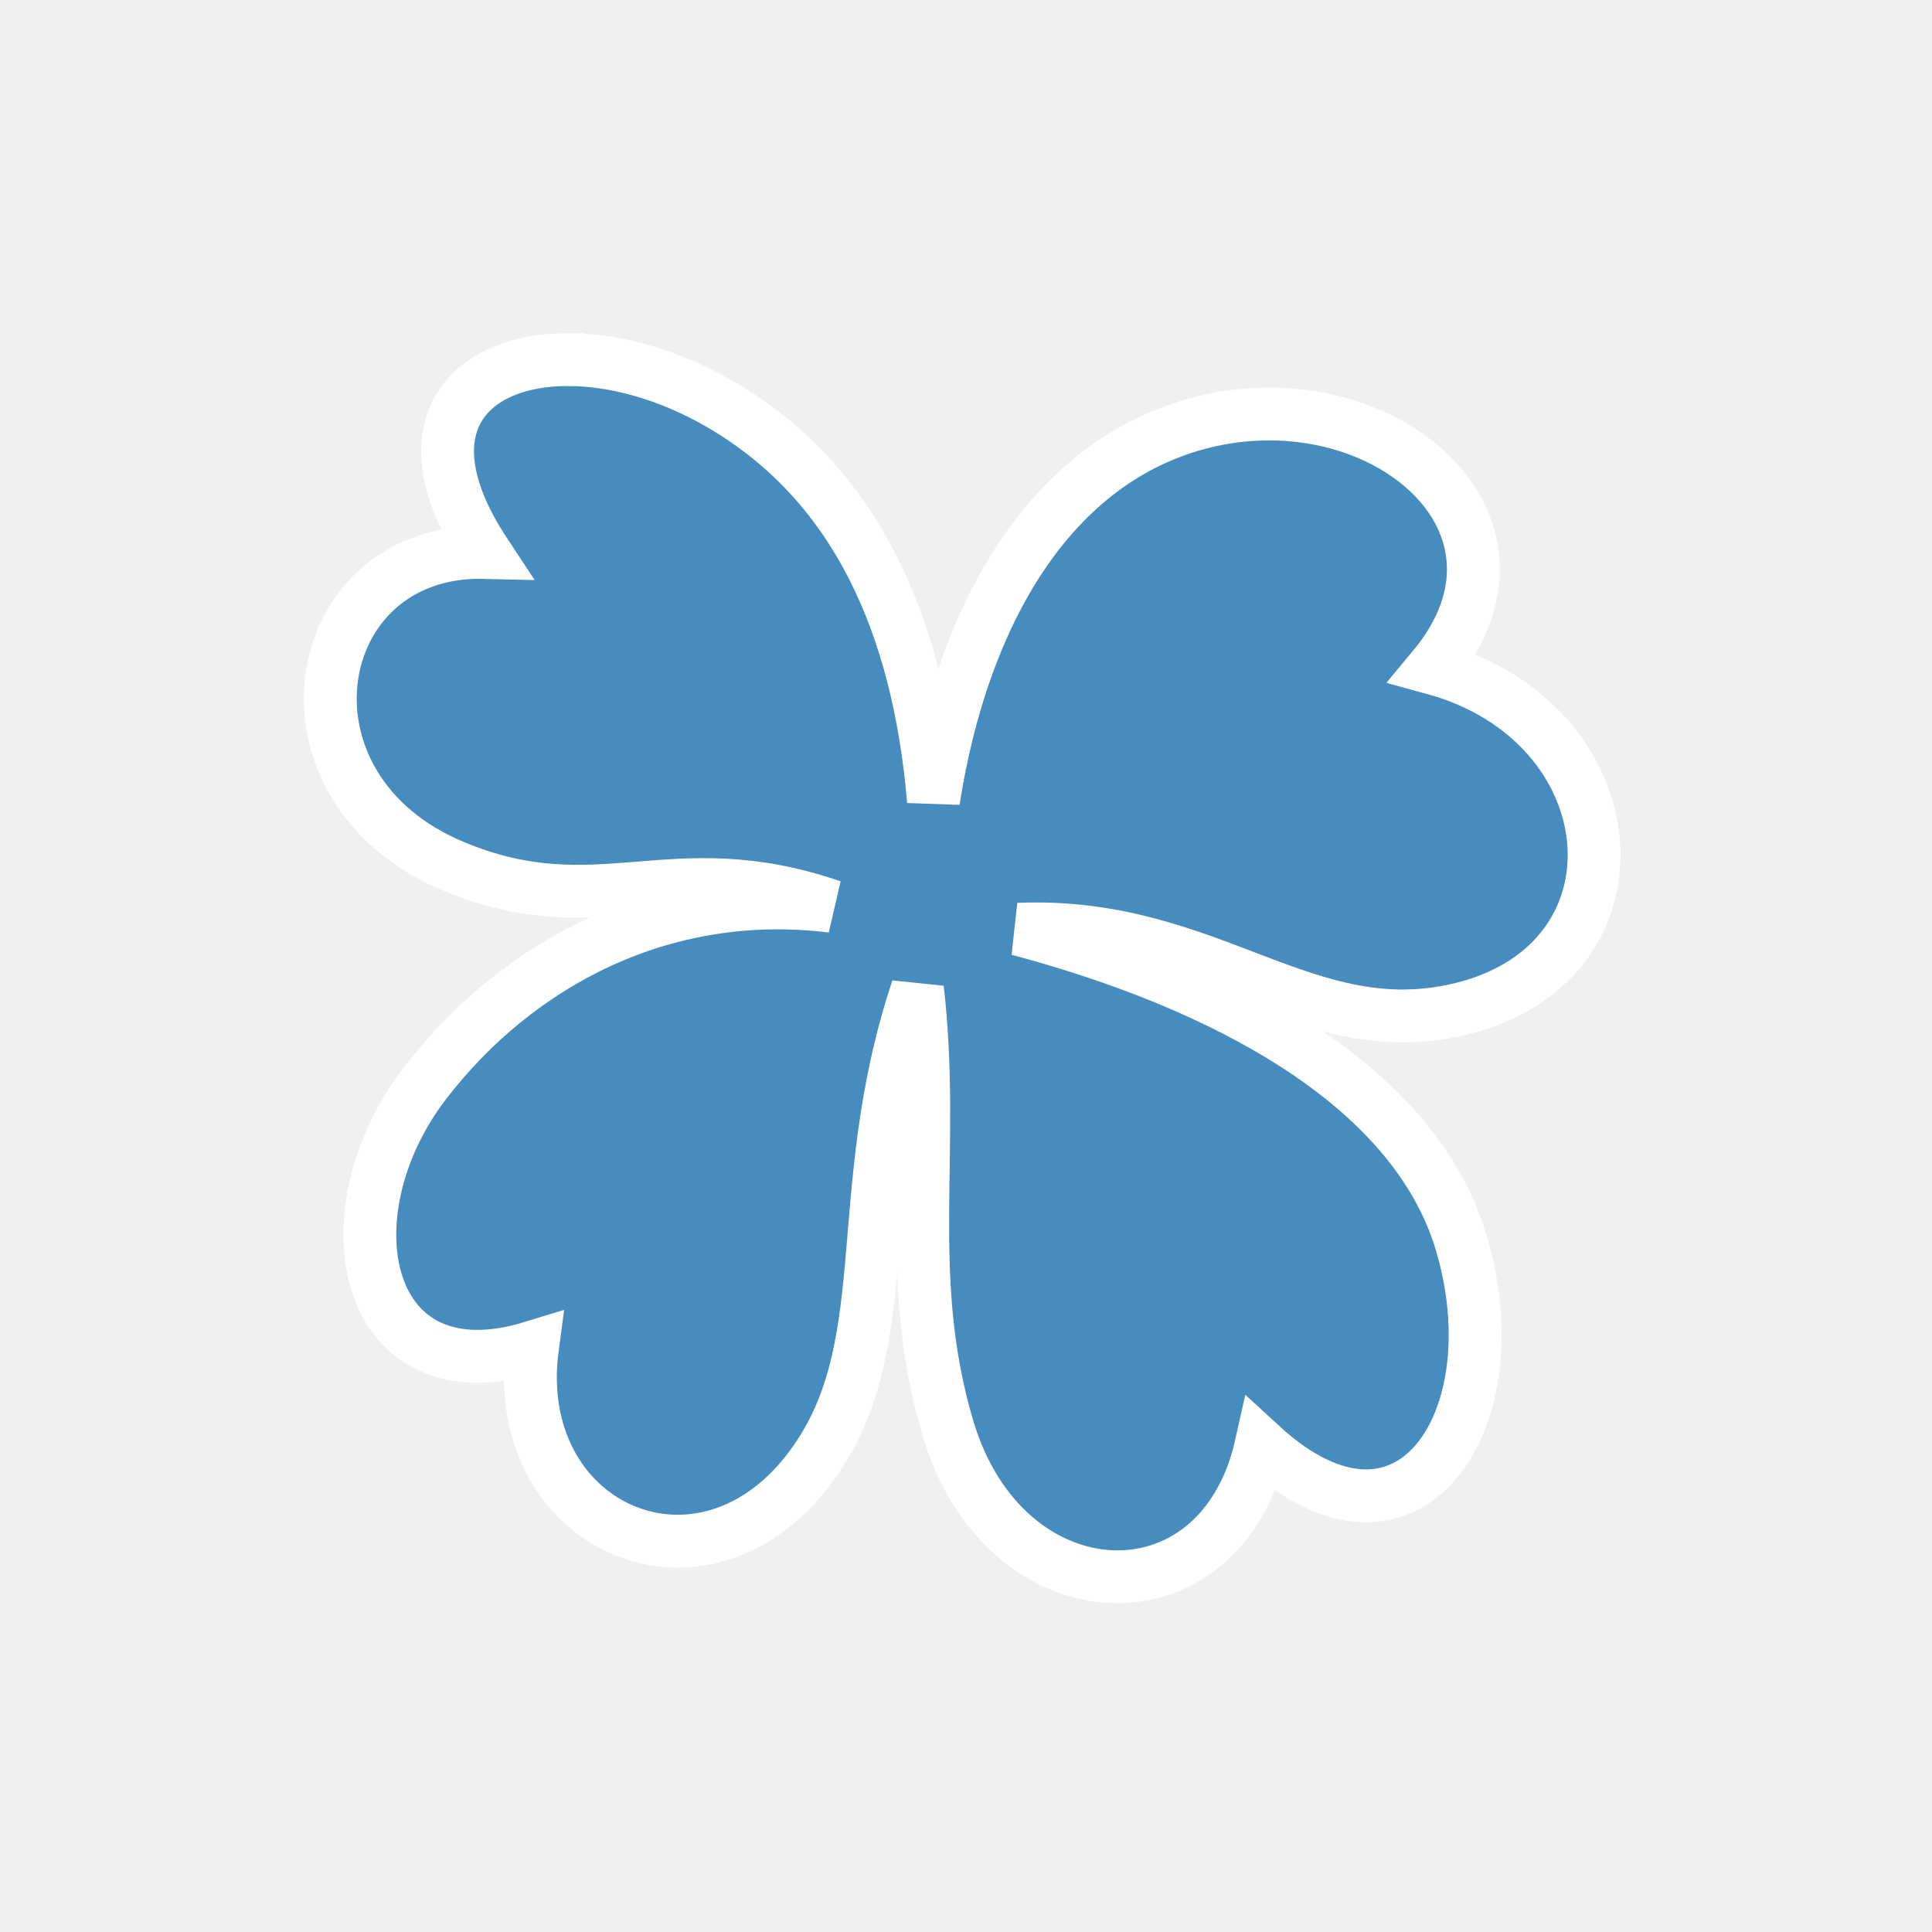
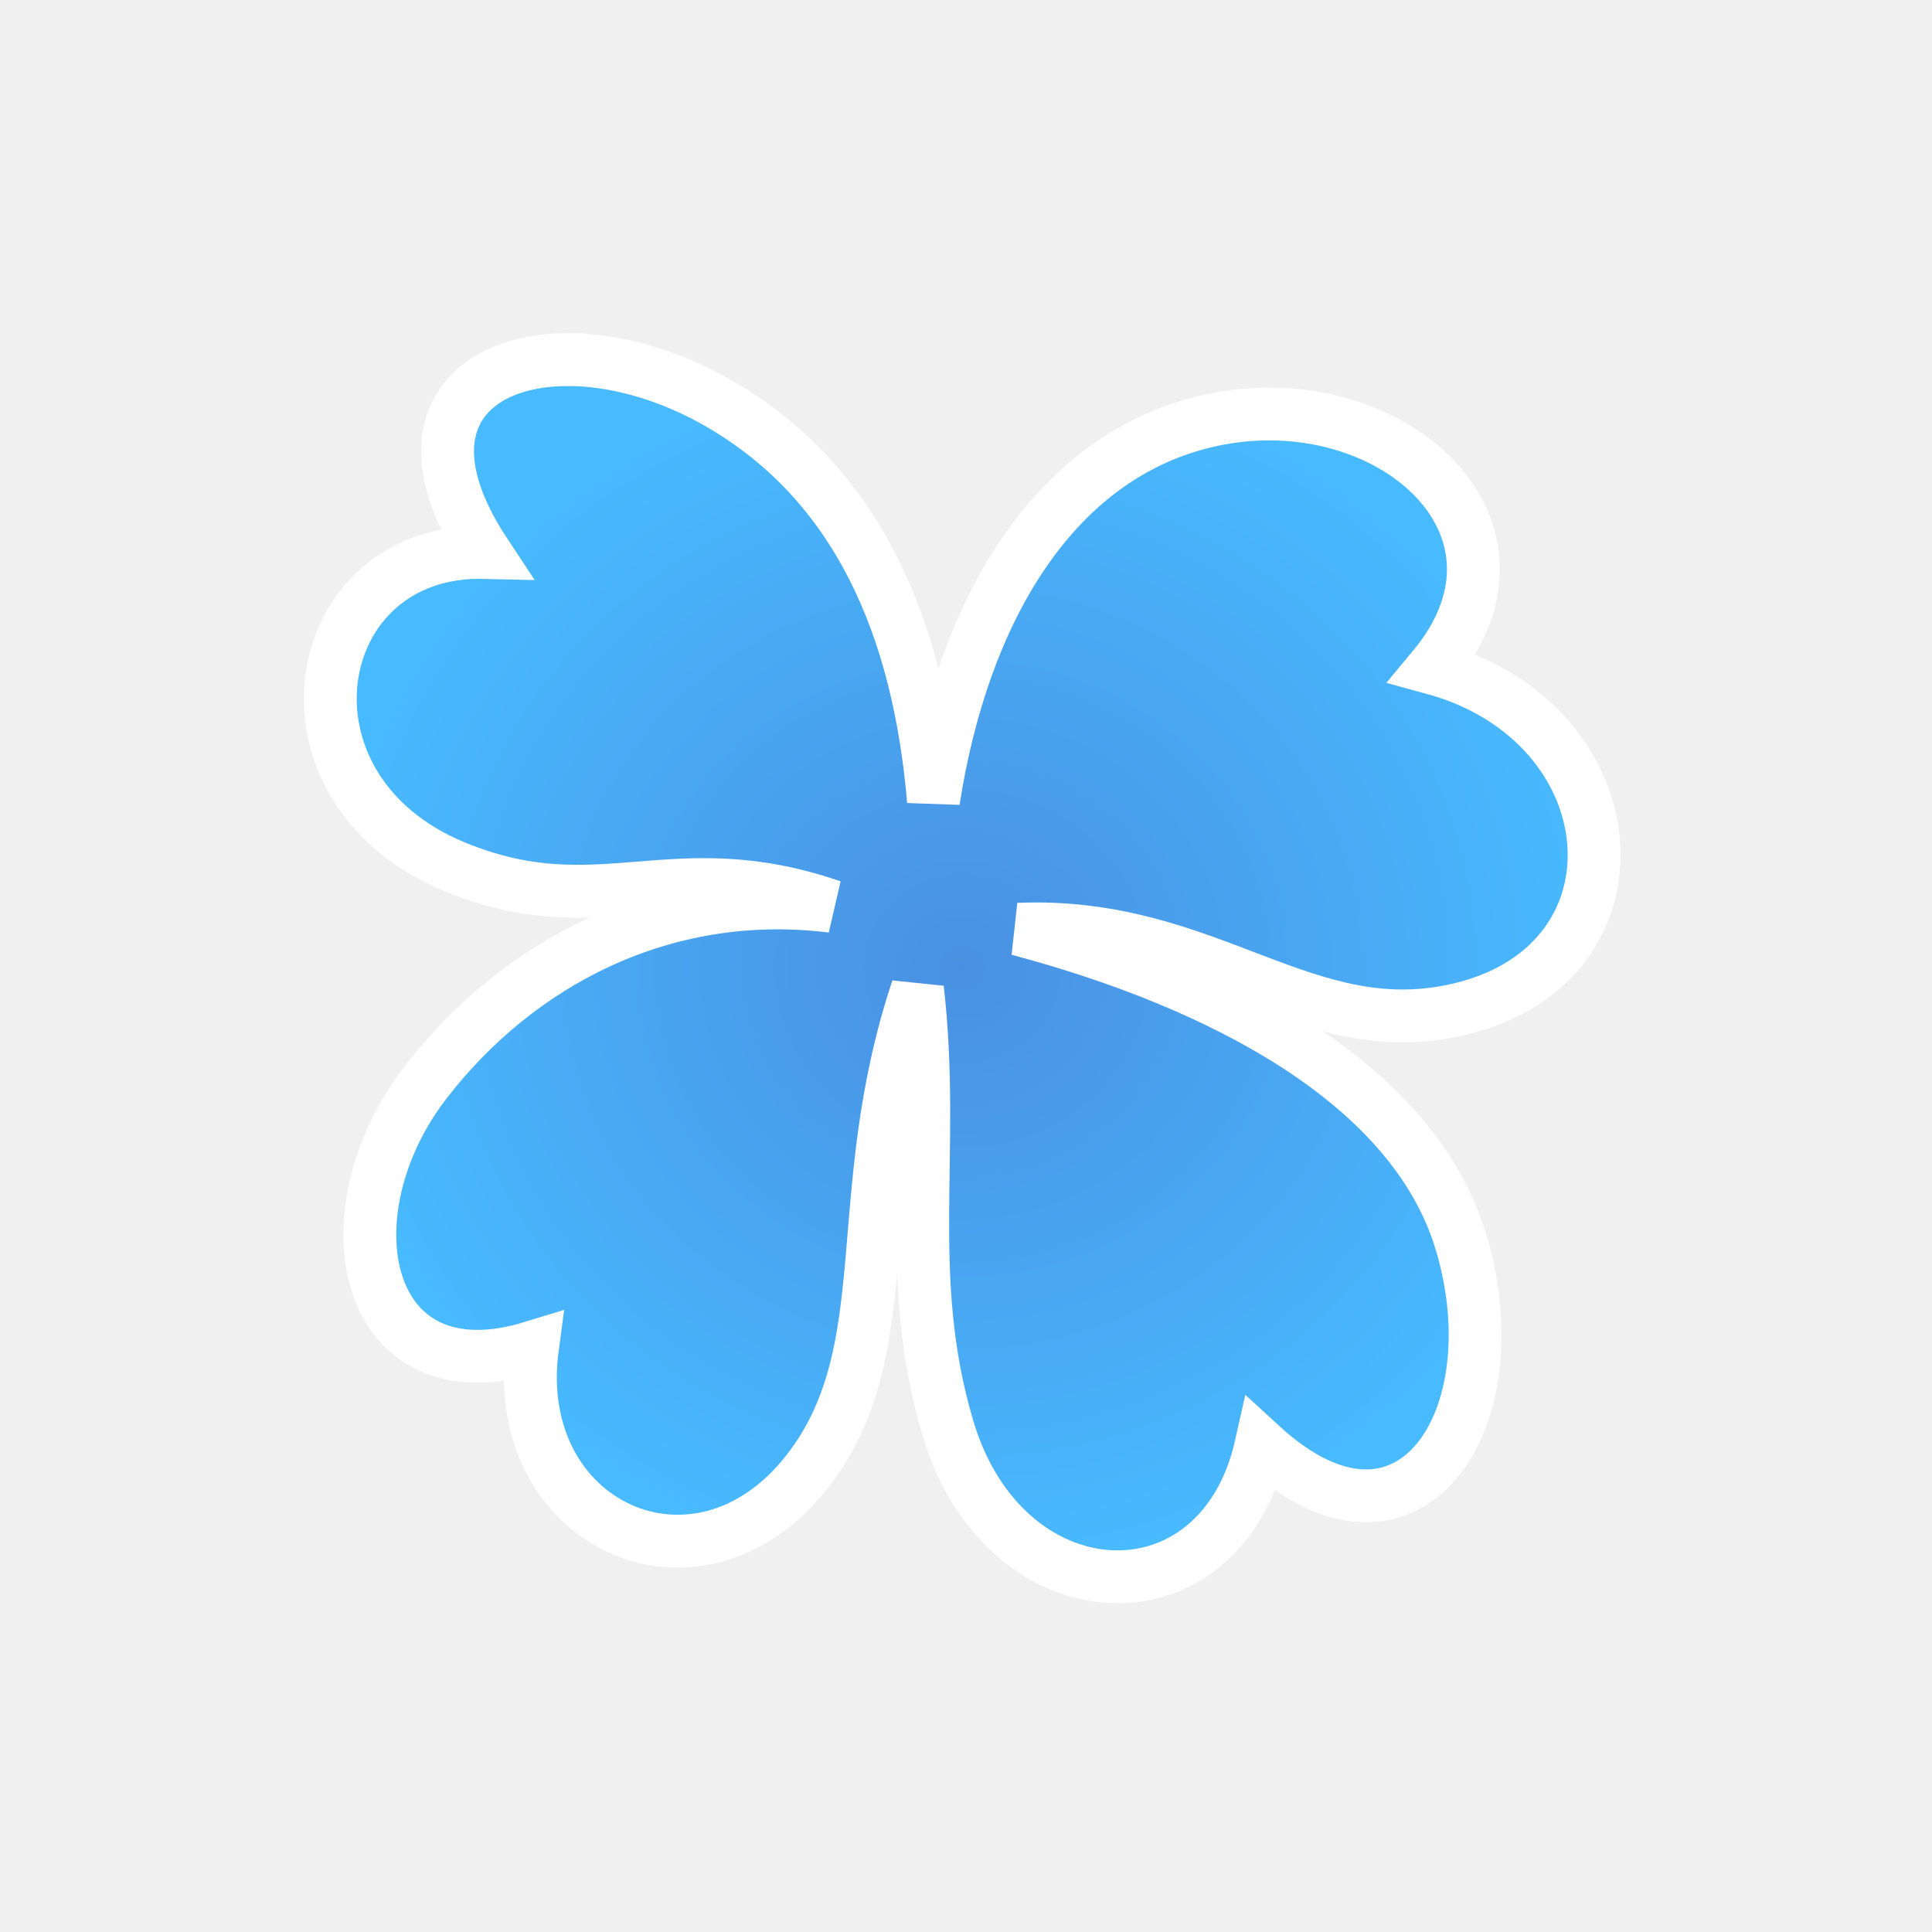
<svg xmlns="http://www.w3.org/2000/svg" style="height: 512px; width: 512px;" viewBox="0 0 512 512">
+   <defs>
+     <radialGradient id="lorc-clover-gradient-0">
+       <stop offset="0%" stop-color="#4c66c5" stop-opacity="1" style="--noir-inline-background-color: #2f4491;" data-noir-inline-background-color="" />
+       <stop offset="100%" stop-color="#4a90e2" stop-opacity="1" style="--noir-inline-background-color: #185397;" data-noir-inline-background-color="" />
+     </radialGradient>
+     <radialGradient id="lorc-clover-gradient-1">
+       <stop offset="0%" stop-color="#4a90e2" stop-opacity="1" style="--noir-inline-background-color: #185397;" data-noir-inline-background-color="" />
+       <stop offset="100%" stop-color="#48baff" stop-opacity="1" style="--noir-inline-background-color: #00629e;" data-noir-inline-background-color="" />
+     </radialGradient>
+     <radialGradient id="lorc-clover-gradient-2">
+       <stop offset="0%" stop-color="#417505" stop-opacity="1" style="--noir-inline-background-color: #345e04;" data-noir-inline-background-color="" />
+       <stop offset="100%" stop-color="#7ed321" stop-opacity="1" style="--noir-inline-background-color: #65a91a;" data-noir-inline-background-color="" />
+     </radialGradient>
+     <radialGradient id="lorc-clover-gradient-3">
+       <stop offset="0%" stop-color="#b57204" stop-opacity="1" style="--noir-inline-background-color: #915b03;" data-noir-inline-background-color="" />
+       <stop offset="100%" stop-color="#f5a623" stop-opacity="1" style="--noir-inline-background-color: #b47308;" data-noir-inline-background-color="" />
+     </radialGradient>
+   </defs>
  <g class="" style="" transform="translate(0,0)">
-     <path d="M105.186 26.426c-38.314.06-62.13 26.334-31.37 72.994C6.192 97.785-9.36 188.75 62.29 218.39c54.838 22.684 82.008-6.012 142.985 15.008-64.015-7.88-119.143 21.696-153.814 66.6-38.507 49.87-24.104 120.148 40.41 100.332-9.024 67.12 62.385 100.137 103.907 47.166 35.793-45.66 15.51-103.756 41.842-182.885 7.1 61.706-5.617 108.762 11.573 166.478 21.393 71.83 103.075 75.605 118.537 6.34 55.84 51.31 95.82-9.41 75.754-76.643-17.993-60.285-90.76-98.2-167.65-118.703 72.808-3.032 108.846 44.51 167.78 30.084 72.446-17.734 64.365-108.426-10.823-128.922 45.767-54.918-19.446-110.047-87.18-93.117-57.113 14.275-90.85 71.977-101.928 143.33-5.55-65.618-28.823-120.138-81.03-150.316-19.64-11.353-40.05-16.74-57.466-16.714z" fill="#478cbf" fill-opacity="1" stroke="#ffffff" stroke-opacity="1" stroke-width="20" transform="translate(76.8, 76.8) scale(0.7, 0.7) rotate(0, 256, 256) skewX(0) skewY(0)" />
+     <path d="M105.186 26.426c-38.314.06-62.13 26.334-31.37 72.994C6.192 97.785-9.36 188.75 62.29 218.39c54.838 22.684 82.008-6.012 142.985 15.008-64.015-7.88-119.143 21.696-153.814 66.6-38.507 49.87-24.104 120.148 40.41 100.332-9.024 67.12 62.385 100.137 103.907 47.166 35.793-45.66 15.51-103.756 41.842-182.885 7.1 61.706-5.617 108.762 11.573 166.478 21.393 71.83 103.075 75.605 118.537 6.34 55.84 51.31 95.82-9.41 75.754-76.643-17.993-60.285-90.76-98.2-167.65-118.703 72.808-3.032 108.846 44.51 167.78 30.084 72.446-17.734 64.365-108.426-10.823-128.922 45.767-54.918-19.446-110.047-87.18-93.117-57.113 14.275-90.85 71.977-101.928 143.33-5.55-65.618-28.823-120.138-81.03-150.316-19.64-11.353-40.05-16.74-57.466-16.714z" fill="url(#lorc-clover-gradient-1)" transform="translate(76.8, 76.8) scale(0.7, 0.7) rotate(0, 256, 256) skewX(0) skewY(0)" style="--noir-inline-stroke: #e8e6e3;" stroke="#ffffff" stroke-opacity="1" stroke-width="20" data-noir-inline-stroke="" />
  </g>
</svg>
